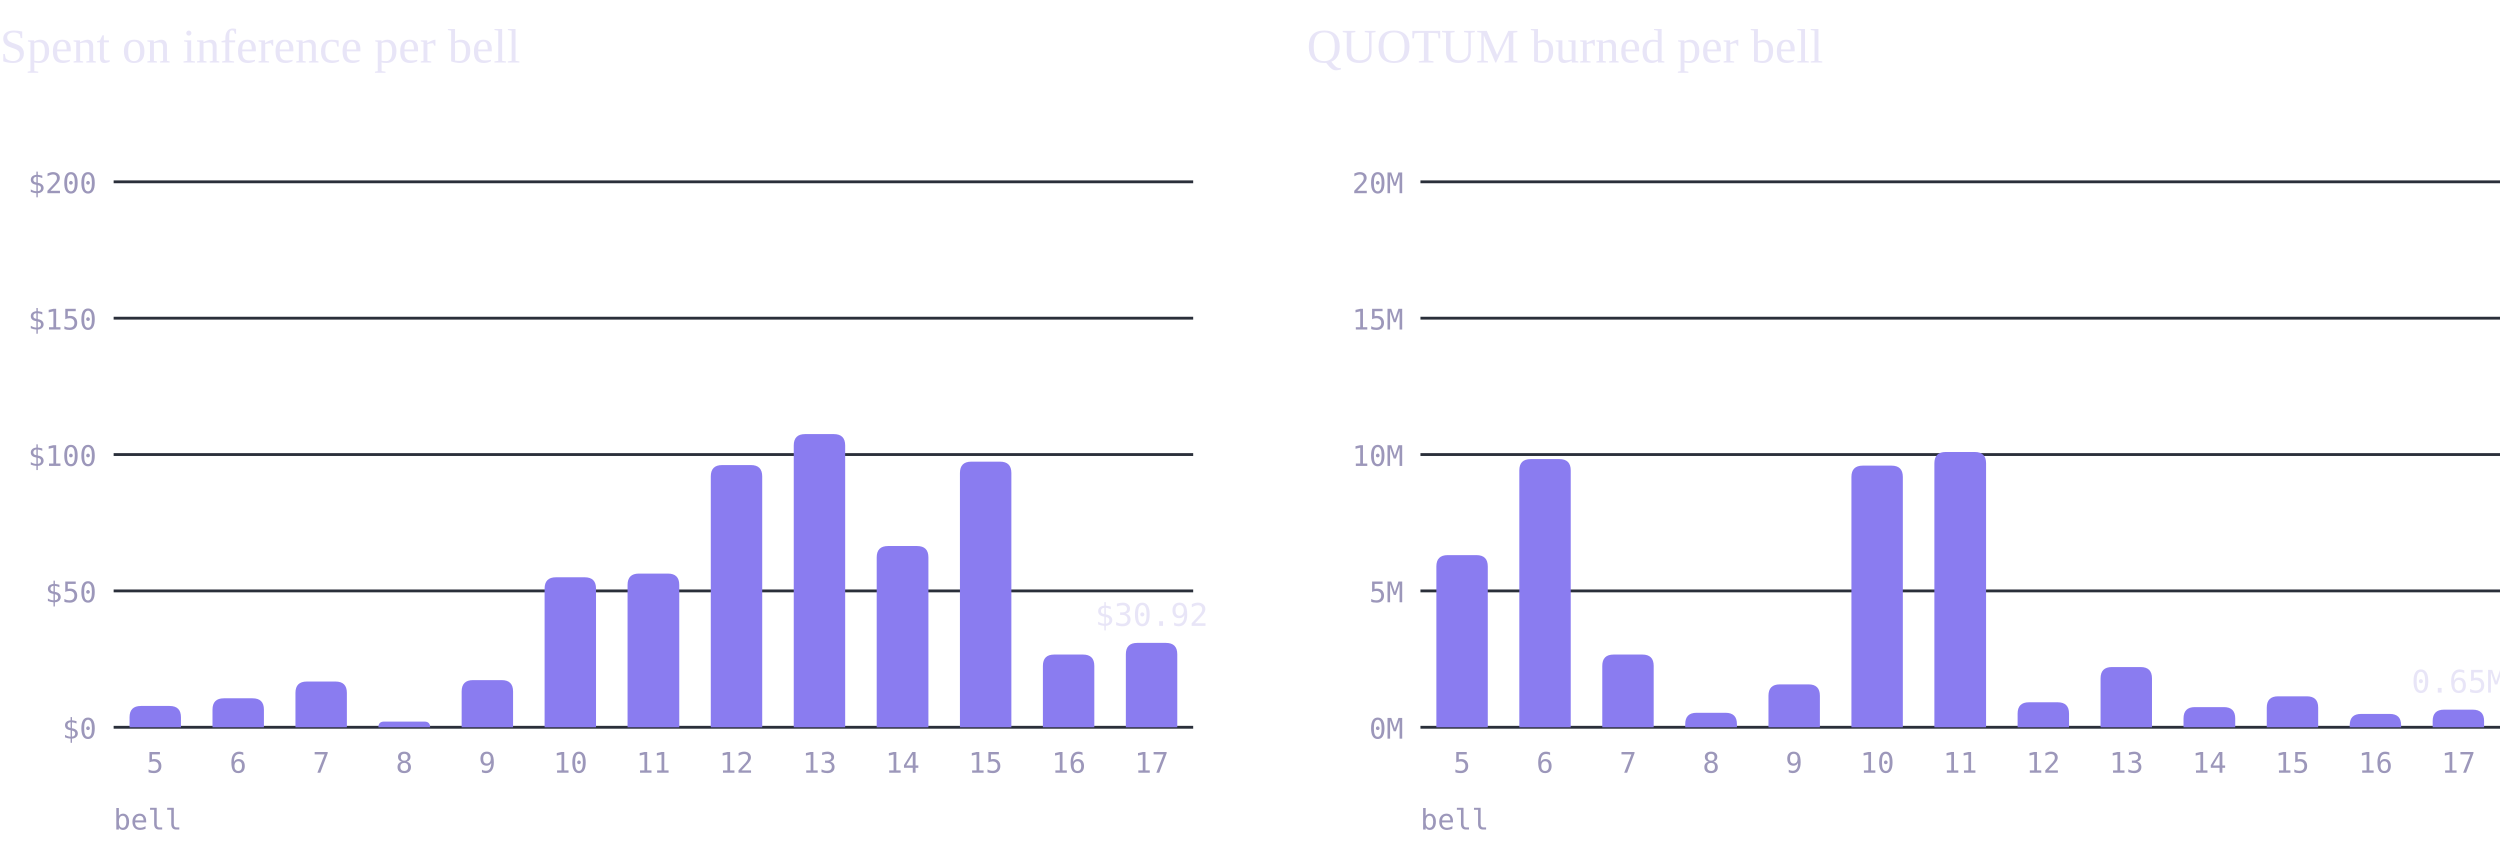
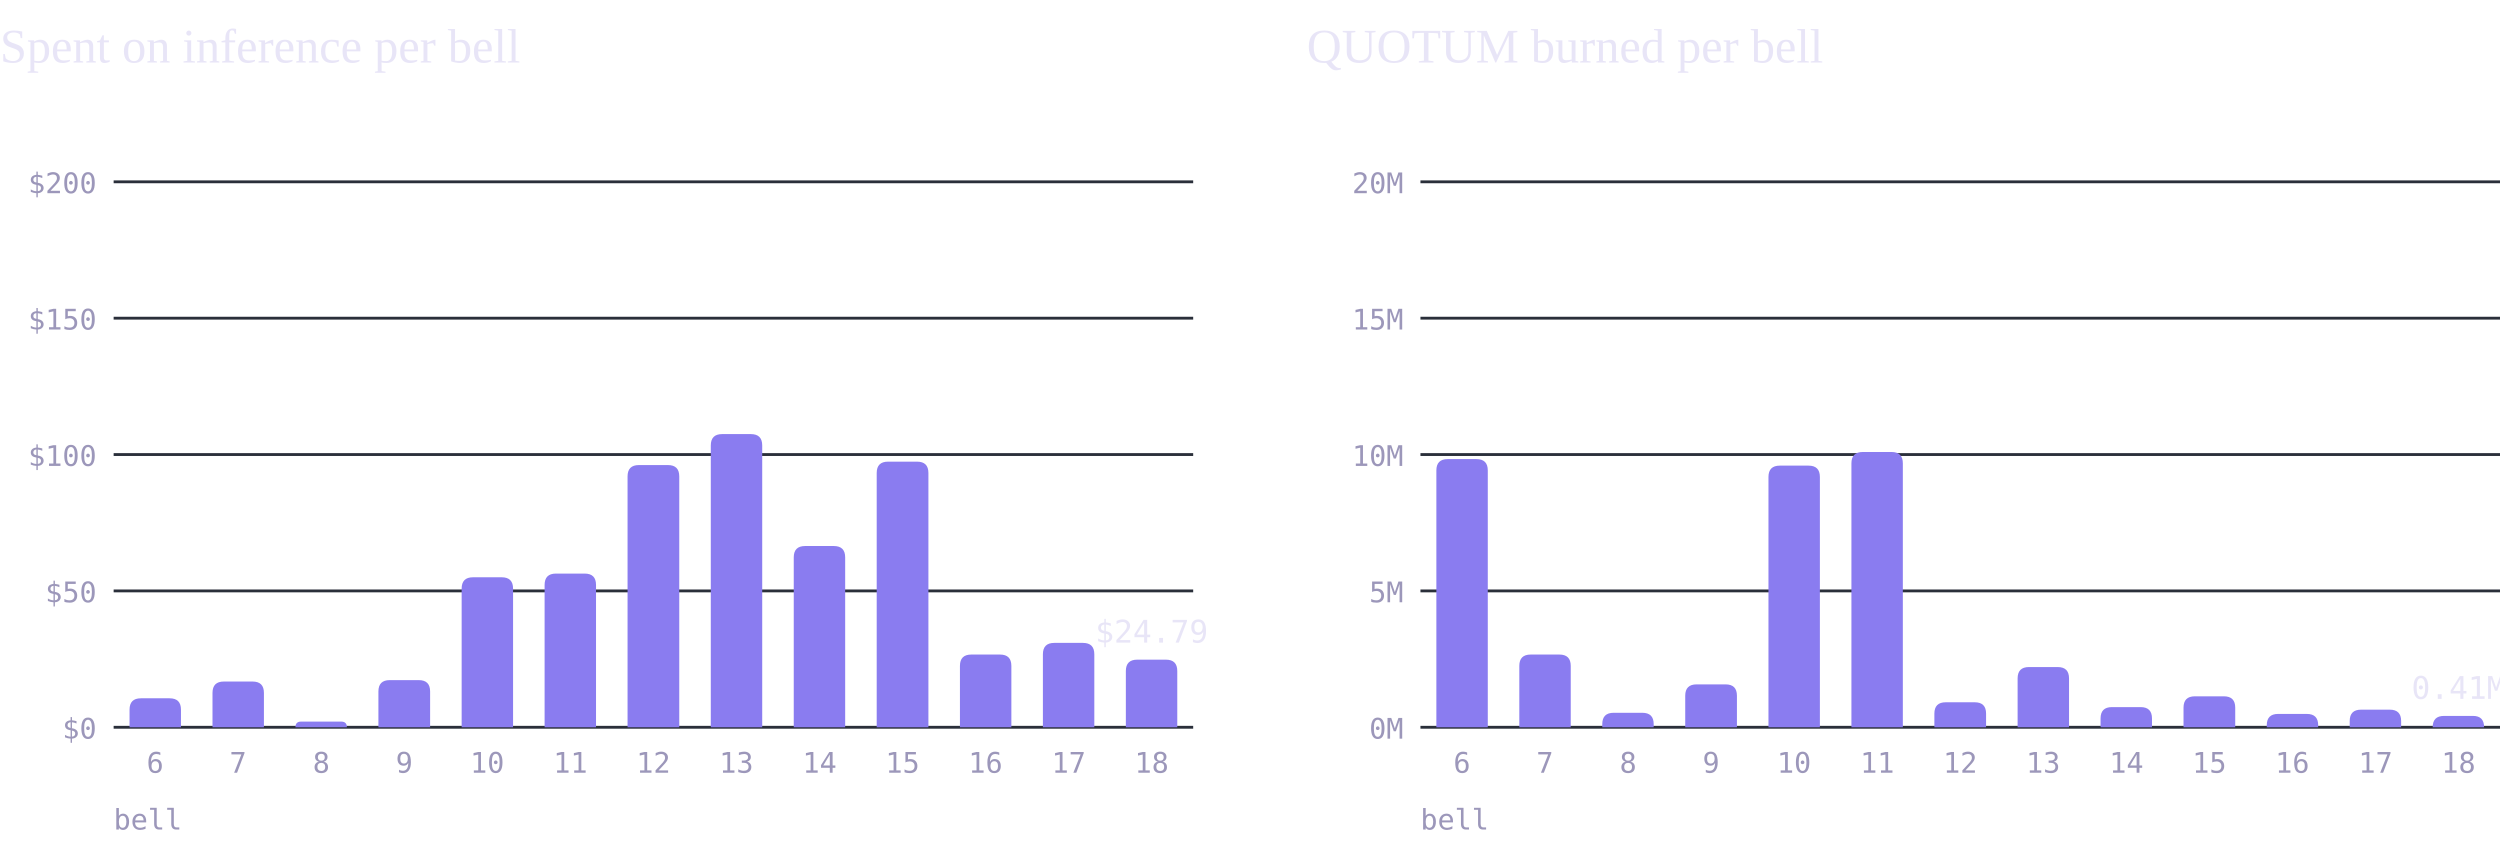
- <svg xmlns="http://www.w3.org/2000/svg" viewBox="0 0 880 300" width="880" height="300" role="img" aria-label="quotum bells 1 to 17: inference spent and QUOTUM burned per bell">
+ <svg xmlns="http://www.w3.org/2000/svg" viewBox="0 0 880 300" width="880" height="300" role="img" aria-label="quotum bells 1 to 18: inference spent and QUOTUM burned per bell">
  <text x="0" y="22" font-family="Georgia,'Times New Roman',serif" font-size="17" fill="#e8e5f7">Spent on inference per bell</text>
  <line x1="40" x2="420" y1="256.0" y2="256.0" stroke="#2a2f3a" stroke-width="1" />
  <text x="34" y="260.0" text-anchor="end" font-family="ui-monospace,SFMono-Regular,Menlo,monospace" font-size="10" fill="#9c97ba">$0</text>
  <line x1="40" x2="420" y1="208.0" y2="208.0" stroke="#2a2f3a" stroke-width="1" />
  <text x="34" y="212.0" text-anchor="end" font-family="ui-monospace,SFMono-Regular,Menlo,monospace" font-size="10" fill="#9c97ba">$50</text>
  <line x1="40" x2="420" y1="160.0" y2="160.0" stroke="#2a2f3a" stroke-width="1" />
  <text x="34" y="164.0" text-anchor="end" font-family="ui-monospace,SFMono-Regular,Menlo,monospace" font-size="10" fill="#9c97ba">$100</text>
  <line x1="40" x2="420" y1="112.0" y2="112.0" stroke="#2a2f3a" stroke-width="1" />
  <text x="34" y="116.0" text-anchor="end" font-family="ui-monospace,SFMono-Regular,Menlo,monospace" font-size="10" fill="#9c97ba">$150</text>
  <line x1="40" x2="420" y1="64.0" y2="64.0" stroke="#2a2f3a" stroke-width="1" />
  <text x="34" y="68.0" text-anchor="end" font-family="ui-monospace,SFMono-Regular,Menlo,monospace" font-size="10" fill="#9c97ba">$200</text>
-   <path d="M45.6,256.0 V252.5 Q45.6,248.5 49.6,248.5 H59.7 Q63.7,248.5 63.7,252.5 V256.0 Z" fill="#8a7cf0" />
-   <text x="54.6" y="272" text-anchor="middle" font-family="ui-monospace,SFMono-Regular,Menlo,monospace" font-size="10" fill="#9c97ba">5</text>
-   <path d="M74.8,256.0 V249.8 Q74.8,245.8 78.8,245.8 H88.9 Q92.9,245.8 92.9,249.8 V256.0 Z" fill="#8a7cf0" />
-   <text x="83.8" y="272" text-anchor="middle" font-family="ui-monospace,SFMono-Regular,Menlo,monospace" font-size="10" fill="#9c97ba">6</text>
-   <path d="M104.0,256.0 V243.9 Q104.0,239.9 108.0,239.9 H118.1 Q122.1,239.9 122.1,243.9 V256.0 Z" fill="#8a7cf0" />
-   <text x="113.1" y="272" text-anchor="middle" font-family="ui-monospace,SFMono-Regular,Menlo,monospace" font-size="10" fill="#9c97ba">7</text>
-   <path d="M133.2,256.0 V256.0 Q133.2,254.0 135.2,254.0 H149.4 Q151.4,254.0 151.4,256.0 V256.0 Z" fill="#8a7cf0" />
-   <text x="142.3" y="272" text-anchor="middle" font-family="ui-monospace,SFMono-Regular,Menlo,monospace" font-size="10" fill="#9c97ba">8</text>
-   <path d="M162.5,256.0 V243.4 Q162.5,239.4 166.5,239.4 H176.6 Q180.6,239.4 180.6,243.4 V256.0 Z" fill="#8a7cf0" />
-   <text x="171.5" y="272" text-anchor="middle" font-family="ui-monospace,SFMono-Regular,Menlo,monospace" font-size="10" fill="#9c97ba">9</text>
-   <path d="M191.7,256.0 V207.2 Q191.7,203.2 195.7,203.2 H205.8 Q209.8,203.2 209.8,207.2 V256.0 Z" fill="#8a7cf0" />
-   <text x="200.8" y="272" text-anchor="middle" font-family="ui-monospace,SFMono-Regular,Menlo,monospace" font-size="10" fill="#9c97ba">10</text>
-   <path d="M220.9,256.0 V205.9 Q220.9,201.9 224.9,201.9 H235.1 Q239.1,201.9 239.1,205.9 V256.0 Z" fill="#8a7cf0" />
-   <text x="230.0" y="272" text-anchor="middle" font-family="ui-monospace,SFMono-Regular,Menlo,monospace" font-size="10" fill="#9c97ba">11</text>
-   <path d="M250.2,256.0 V167.7 Q250.2,163.7 254.2,163.7 H264.3 Q268.3,163.7 268.3,167.7 V256.0 Z" fill="#8a7cf0" />
-   <text x="259.2" y="272" text-anchor="middle" font-family="ui-monospace,SFMono-Regular,Menlo,monospace" font-size="10" fill="#9c97ba">12</text>
-   <path d="M279.4,256.0 V156.8 Q279.4,152.8 283.4,152.8 H293.5 Q297.5,152.8 297.5,156.8 V256.0 Z" fill="#8a7cf0" />
-   <text x="288.5" y="272" text-anchor="middle" font-family="ui-monospace,SFMono-Regular,Menlo,monospace" font-size="10" fill="#9c97ba">13</text>
-   <path d="M308.6,256.0 V196.2 Q308.6,192.2 312.6,192.2 H322.8 Q326.8,192.2 326.8,196.2 V256.0 Z" fill="#8a7cf0" />
-   <text x="317.7" y="272" text-anchor="middle" font-family="ui-monospace,SFMono-Regular,Menlo,monospace" font-size="10" fill="#9c97ba">14</text>
-   <path d="M337.9,256.0 V166.5 Q337.9,162.5 341.9,162.5 H352.0 Q356.0,162.5 356.0,166.5 V256.0 Z" fill="#8a7cf0" />
-   <text x="346.9" y="272" text-anchor="middle" font-family="ui-monospace,SFMono-Regular,Menlo,monospace" font-size="10" fill="#9c97ba">15</text>
-   <path d="M367.1,256.0 V234.4 Q367.1,230.4 371.1,230.4 H381.2 Q385.2,230.4 385.2,234.4 V256.0 Z" fill="#8a7cf0" />
-   <text x="376.2" y="272" text-anchor="middle" font-family="ui-monospace,SFMono-Regular,Menlo,monospace" font-size="10" fill="#9c97ba">16</text>
-   <path d="M396.3,256.0 V230.3 Q396.3,226.3 400.3,226.3 H410.4 Q414.4,226.3 414.4,230.3 V256.0 Z" fill="#8a7cf0" />
-   <text x="405.4" y="272" text-anchor="middle" font-family="ui-monospace,SFMono-Regular,Menlo,monospace" font-size="10" fill="#9c97ba">17</text>
-   <text x="405.4" y="220.3" text-anchor="middle" font-family="ui-monospace,SFMono-Regular,Menlo,monospace" font-size="11" fill="#e8e5f7">$30.92</text>
+   <path d="M45.6,256.0 V249.8 Q45.6,245.8 49.6,245.8 H59.7 Q63.7,245.8 63.7,249.8 V256.0 Z" fill="#8a7cf0" />
+   <text x="54.6" y="272" text-anchor="middle" font-family="ui-monospace,SFMono-Regular,Menlo,monospace" font-size="10" fill="#9c97ba">6</text>
+   <path d="M74.8,256.0 V243.9 Q74.8,239.9 78.8,239.9 H88.9 Q92.9,239.9 92.9,243.9 V256.0 Z" fill="#8a7cf0" />
+   <text x="83.8" y="272" text-anchor="middle" font-family="ui-monospace,SFMono-Regular,Menlo,monospace" font-size="10" fill="#9c97ba">7</text>
+   <path d="M104.0,256.0 V256.0 Q104.0,254.0 106.0,254.0 H120.1 Q122.1,254.0 122.1,256.0 V256.0 Z" fill="#8a7cf0" />
+   <text x="113.1" y="272" text-anchor="middle" font-family="ui-monospace,SFMono-Regular,Menlo,monospace" font-size="10" fill="#9c97ba">8</text>
+   <path d="M133.2,256.0 V243.4 Q133.2,239.4 137.2,239.4 H147.4 Q151.4,239.4 151.4,243.4 V256.0 Z" fill="#8a7cf0" />
+   <text x="142.3" y="272" text-anchor="middle" font-family="ui-monospace,SFMono-Regular,Menlo,monospace" font-size="10" fill="#9c97ba">9</text>
+   <path d="M162.5,256.0 V207.2 Q162.5,203.2 166.5,203.2 H176.6 Q180.6,203.2 180.6,207.2 V256.0 Z" fill="#8a7cf0" />
+   <text x="171.5" y="272" text-anchor="middle" font-family="ui-monospace,SFMono-Regular,Menlo,monospace" font-size="10" fill="#9c97ba">10</text>
+   <path d="M191.7,256.0 V205.9 Q191.7,201.9 195.7,201.9 H205.8 Q209.8,201.9 209.8,205.9 V256.0 Z" fill="#8a7cf0" />
+   <text x="200.8" y="272" text-anchor="middle" font-family="ui-monospace,SFMono-Regular,Menlo,monospace" font-size="10" fill="#9c97ba">11</text>
+   <path d="M220.9,256.0 V167.7 Q220.9,163.7 224.9,163.7 H235.1 Q239.1,163.7 239.1,167.7 V256.0 Z" fill="#8a7cf0" />
+   <text x="230.0" y="272" text-anchor="middle" font-family="ui-monospace,SFMono-Regular,Menlo,monospace" font-size="10" fill="#9c97ba">12</text>
+   <path d="M250.2,256.0 V156.8 Q250.2,152.8 254.2,152.8 H264.3 Q268.3,152.8 268.3,156.8 V256.0 Z" fill="#8a7cf0" />
+   <text x="259.2" y="272" text-anchor="middle" font-family="ui-monospace,SFMono-Regular,Menlo,monospace" font-size="10" fill="#9c97ba">13</text>
+   <path d="M279.4,256.0 V196.2 Q279.4,192.2 283.4,192.2 H293.5 Q297.5,192.2 297.5,196.2 V256.0 Z" fill="#8a7cf0" />
+   <text x="288.5" y="272" text-anchor="middle" font-family="ui-monospace,SFMono-Regular,Menlo,monospace" font-size="10" fill="#9c97ba">14</text>
+   <path d="M308.6,256.0 V166.5 Q308.6,162.5 312.6,162.5 H322.8 Q326.8,162.5 326.8,166.5 V256.0 Z" fill="#8a7cf0" />
+   <text x="317.7" y="272" text-anchor="middle" font-family="ui-monospace,SFMono-Regular,Menlo,monospace" font-size="10" fill="#9c97ba">15</text>
+   <path d="M337.9,256.0 V234.4 Q337.9,230.4 341.9,230.4 H352.0 Q356.0,230.4 356.0,234.4 V256.0 Z" fill="#8a7cf0" />
+   <text x="346.9" y="272" text-anchor="middle" font-family="ui-monospace,SFMono-Regular,Menlo,monospace" font-size="10" fill="#9c97ba">16</text>
+   <path d="M367.1,256.0 V230.3 Q367.1,226.3 371.1,226.3 H381.2 Q385.2,226.3 385.2,230.3 V256.0 Z" fill="#8a7cf0" />
+   <text x="376.2" y="272" text-anchor="middle" font-family="ui-monospace,SFMono-Regular,Menlo,monospace" font-size="10" fill="#9c97ba">17</text>
+   <path d="M396.3,256.0 V236.2 Q396.3,232.2 400.3,232.2 H410.4 Q414.4,232.2 414.4,236.2 V256.0 Z" fill="#8a7cf0" />
+   <text x="405.4" y="272" text-anchor="middle" font-family="ui-monospace,SFMono-Regular,Menlo,monospace" font-size="10" fill="#9c97ba">18</text>
+   <text x="405.4" y="226.2" text-anchor="middle" font-family="ui-monospace,SFMono-Regular,Menlo,monospace" font-size="11" fill="#e8e5f7">$24.79</text>
  <text x="40" y="292" font-family="ui-monospace,SFMono-Regular,Menlo,monospace" font-size="10" fill="#9c97ba">bell</text>
  <text x="460" y="22" font-family="Georgia,'Times New Roman',serif" font-size="17" fill="#e8e5f7">QUOTUM burned per bell</text>
  <line x1="500" x2="880" y1="256.0" y2="256.0" stroke="#2a2f3a" stroke-width="1" />
  <text x="494" y="260.0" text-anchor="end" font-family="ui-monospace,SFMono-Regular,Menlo,monospace" font-size="10" fill="#9c97ba">0M</text>
  <line x1="500" x2="880" y1="208.0" y2="208.0" stroke="#2a2f3a" stroke-width="1" />
  <text x="494" y="212.0" text-anchor="end" font-family="ui-monospace,SFMono-Regular,Menlo,monospace" font-size="10" fill="#9c97ba">5M</text>
  <line x1="500" x2="880" y1="160.0" y2="160.0" stroke="#2a2f3a" stroke-width="1" />
  <text x="494" y="164.0" text-anchor="end" font-family="ui-monospace,SFMono-Regular,Menlo,monospace" font-size="10" fill="#9c97ba">10M</text>
  <line x1="500" x2="880" y1="112.0" y2="112.0" stroke="#2a2f3a" stroke-width="1" />
  <text x="494" y="116.0" text-anchor="end" font-family="ui-monospace,SFMono-Regular,Menlo,monospace" font-size="10" fill="#9c97ba">15M</text>
  <line x1="500" x2="880" y1="64.0" y2="64.0" stroke="#2a2f3a" stroke-width="1" />
  <text x="494" y="68.0" text-anchor="end" font-family="ui-monospace,SFMono-Regular,Menlo,monospace" font-size="10" fill="#9c97ba">20M</text>
-   <path d="M505.6,256.0 V199.4 Q505.6,195.4 509.6,195.4 H519.7 Q523.7,195.4 523.7,199.4 V256.0 Z" fill="#8a7cf0" />
-   <text x="514.6" y="272" text-anchor="middle" font-family="ui-monospace,SFMono-Regular,Menlo,monospace" font-size="10" fill="#9c97ba">5</text>
-   <path d="M534.8,256.0 V165.6 Q534.8,161.6 538.8,161.6 H548.9 Q552.9,161.6 552.9,165.6 V256.0 Z" fill="#8a7cf0" />
-   <text x="543.8" y="272" text-anchor="middle" font-family="ui-monospace,SFMono-Regular,Menlo,monospace" font-size="10" fill="#9c97ba">6</text>
-   <path d="M564.0,256.0 V234.4 Q564.0,230.4 568.0,230.4 H578.1 Q582.1,230.4 582.1,234.4 V256.0 Z" fill="#8a7cf0" />
-   <text x="573.1" y="272" text-anchor="middle" font-family="ui-monospace,SFMono-Regular,Menlo,monospace" font-size="10" fill="#9c97ba">7</text>
-   <path d="M593.2,256.0 V254.9 Q593.2,250.9 597.2,250.9 H607.4 Q611.4,250.9 611.4,254.9 V256.0 Z" fill="#8a7cf0" />
-   <text x="602.3" y="272" text-anchor="middle" font-family="ui-monospace,SFMono-Regular,Menlo,monospace" font-size="10" fill="#9c97ba">8</text>
-   <path d="M622.5,256.0 V244.9 Q622.5,240.9 626.5,240.9 H636.6 Q640.6,240.9 640.6,244.9 V256.0 Z" fill="#8a7cf0" />
-   <text x="631.5" y="272" text-anchor="middle" font-family="ui-monospace,SFMono-Regular,Menlo,monospace" font-size="10" fill="#9c97ba">9</text>
-   <path d="M651.7,256.0 V167.9 Q651.7,163.9 655.7,163.9 H665.8 Q669.8,163.9 669.8,167.9 V256.0 Z" fill="#8a7cf0" />
-   <text x="660.8" y="272" text-anchor="middle" font-family="ui-monospace,SFMono-Regular,Menlo,monospace" font-size="10" fill="#9c97ba">10</text>
-   <path d="M680.9,256.0 V163.1 Q680.9,159.1 684.9,159.1 H695.1 Q699.1,159.1 699.1,163.1 V256.0 Z" fill="#8a7cf0" />
-   <text x="690.0" y="272" text-anchor="middle" font-family="ui-monospace,SFMono-Regular,Menlo,monospace" font-size="10" fill="#9c97ba">11</text>
-   <path d="M710.2,256.0 V251.2 Q710.2,247.2 714.2,247.2 H724.3 Q728.3,247.2 728.3,251.2 V256.0 Z" fill="#8a7cf0" />
-   <text x="719.2" y="272" text-anchor="middle" font-family="ui-monospace,SFMono-Regular,Menlo,monospace" font-size="10" fill="#9c97ba">12</text>
-   <path d="M739.4,256.0 V238.8 Q739.4,234.8 743.4,234.8 H753.5 Q757.5,234.8 757.5,238.8 V256.0 Z" fill="#8a7cf0" />
-   <text x="748.5" y="272" text-anchor="middle" font-family="ui-monospace,SFMono-Regular,Menlo,monospace" font-size="10" fill="#9c97ba">13</text>
-   <path d="M768.6,256.0 V252.9 Q768.6,248.9 772.6,248.9 H782.8 Q786.8,248.9 786.8,252.9 V256.0 Z" fill="#8a7cf0" />
-   <text x="777.7" y="272" text-anchor="middle" font-family="ui-monospace,SFMono-Regular,Menlo,monospace" font-size="10" fill="#9c97ba">14</text>
-   <path d="M797.9,256.0 V249.1 Q797.9,245.1 801.9,245.1 H812.0 Q816.0,245.1 816.0,249.1 V256.0 Z" fill="#8a7cf0" />
-   <text x="806.9" y="272" text-anchor="middle" font-family="ui-monospace,SFMono-Regular,Menlo,monospace" font-size="10" fill="#9c97ba">15</text>
-   <path d="M827.1,256.0 V255.3 Q827.1,251.3 831.1,251.3 H841.2 Q845.2,251.3 845.2,255.3 V256.0 Z" fill="#8a7cf0" />
-   <text x="836.2" y="272" text-anchor="middle" font-family="ui-monospace,SFMono-Regular,Menlo,monospace" font-size="10" fill="#9c97ba">16</text>
-   <path d="M856.3,256.0 V253.8 Q856.3,249.8 860.3,249.8 H870.4 Q874.4,249.8 874.4,253.8 V256.0 Z" fill="#8a7cf0" />
-   <text x="865.4" y="272" text-anchor="middle" font-family="ui-monospace,SFMono-Regular,Menlo,monospace" font-size="10" fill="#9c97ba">17</text>
-   <text x="865.4" y="243.8" text-anchor="middle" font-family="ui-monospace,SFMono-Regular,Menlo,monospace" font-size="11" fill="#e8e5f7">0.65M</text>
+   <path d="M505.6,256.0 V165.6 Q505.6,161.6 509.6,161.6 H519.7 Q523.7,161.6 523.7,165.6 V256.0 Z" fill="#8a7cf0" />
+   <text x="514.6" y="272" text-anchor="middle" font-family="ui-monospace,SFMono-Regular,Menlo,monospace" font-size="10" fill="#9c97ba">6</text>
+   <path d="M534.8,256.0 V234.4 Q534.8,230.4 538.8,230.4 H548.9 Q552.9,230.4 552.9,234.4 V256.0 Z" fill="#8a7cf0" />
+   <text x="543.8" y="272" text-anchor="middle" font-family="ui-monospace,SFMono-Regular,Menlo,monospace" font-size="10" fill="#9c97ba">7</text>
+   <path d="M564.0,256.0 V254.9 Q564.0,250.9 568.0,250.9 H578.1 Q582.1,250.9 582.1,254.9 V256.0 Z" fill="#8a7cf0" />
+   <text x="573.1" y="272" text-anchor="middle" font-family="ui-monospace,SFMono-Regular,Menlo,monospace" font-size="10" fill="#9c97ba">8</text>
+   <path d="M593.2,256.0 V244.9 Q593.2,240.9 597.2,240.9 H607.4 Q611.4,240.9 611.4,244.9 V256.0 Z" fill="#8a7cf0" />
+   <text x="602.3" y="272" text-anchor="middle" font-family="ui-monospace,SFMono-Regular,Menlo,monospace" font-size="10" fill="#9c97ba">9</text>
+   <path d="M622.5,256.0 V167.9 Q622.5,163.9 626.5,163.9 H636.6 Q640.6,163.9 640.6,167.9 V256.0 Z" fill="#8a7cf0" />
+   <text x="631.5" y="272" text-anchor="middle" font-family="ui-monospace,SFMono-Regular,Menlo,monospace" font-size="10" fill="#9c97ba">10</text>
+   <path d="M651.7,256.0 V163.1 Q651.7,159.1 655.7,159.1 H665.8 Q669.8,159.1 669.8,163.1 V256.0 Z" fill="#8a7cf0" />
+   <text x="660.8" y="272" text-anchor="middle" font-family="ui-monospace,SFMono-Regular,Menlo,monospace" font-size="10" fill="#9c97ba">11</text>
+   <path d="M680.9,256.0 V251.2 Q680.9,247.2 684.9,247.2 H695.1 Q699.1,247.2 699.1,251.2 V256.0 Z" fill="#8a7cf0" />
+   <text x="690.0" y="272" text-anchor="middle" font-family="ui-monospace,SFMono-Regular,Menlo,monospace" font-size="10" fill="#9c97ba">12</text>
+   <path d="M710.2,256.0 V238.8 Q710.2,234.8 714.2,234.8 H724.3 Q728.3,234.8 728.3,238.8 V256.0 Z" fill="#8a7cf0" />
+   <text x="719.2" y="272" text-anchor="middle" font-family="ui-monospace,SFMono-Regular,Menlo,monospace" font-size="10" fill="#9c97ba">13</text>
+   <path d="M739.4,256.0 V252.9 Q739.4,248.9 743.4,248.9 H753.5 Q757.5,248.9 757.5,252.9 V256.0 Z" fill="#8a7cf0" />
+   <text x="748.5" y="272" text-anchor="middle" font-family="ui-monospace,SFMono-Regular,Menlo,monospace" font-size="10" fill="#9c97ba">14</text>
+   <path d="M768.6,256.0 V249.1 Q768.6,245.1 772.6,245.1 H782.8 Q786.8,245.1 786.8,249.1 V256.0 Z" fill="#8a7cf0" />
+   <text x="777.7" y="272" text-anchor="middle" font-family="ui-monospace,SFMono-Regular,Menlo,monospace" font-size="10" fill="#9c97ba">15</text>
+   <path d="M797.9,256.0 V255.3 Q797.9,251.3 801.9,251.3 H812.0 Q816.0,251.3 816.0,255.3 V256.0 Z" fill="#8a7cf0" />
+   <text x="806.9" y="272" text-anchor="middle" font-family="ui-monospace,SFMono-Regular,Menlo,monospace" font-size="10" fill="#9c97ba">16</text>
+   <path d="M827.1,256.0 V253.8 Q827.1,249.8 831.1,249.8 H841.2 Q845.2,249.8 845.2,253.8 V256.0 Z" fill="#8a7cf0" />
+   <text x="836.2" y="272" text-anchor="middle" font-family="ui-monospace,SFMono-Regular,Menlo,monospace" font-size="10" fill="#9c97ba">17</text>
+   <path d="M856.3,256.0 V256.0 Q856.3,252.0 860.3,252.0 H870.5 Q874.4,252.0 874.4,256.0 V256.0 Z" fill="#8a7cf0" />
+   <text x="865.4" y="272" text-anchor="middle" font-family="ui-monospace,SFMono-Regular,Menlo,monospace" font-size="10" fill="#9c97ba">18</text>
+   <text x="865.4" y="246.0" text-anchor="middle" font-family="ui-monospace,SFMono-Regular,Menlo,monospace" font-size="11" fill="#e8e5f7">0.41M</text>
  <text x="500" y="292" font-family="ui-monospace,SFMono-Regular,Menlo,monospace" font-size="10" fill="#9c97ba">bell</text>
</svg>
